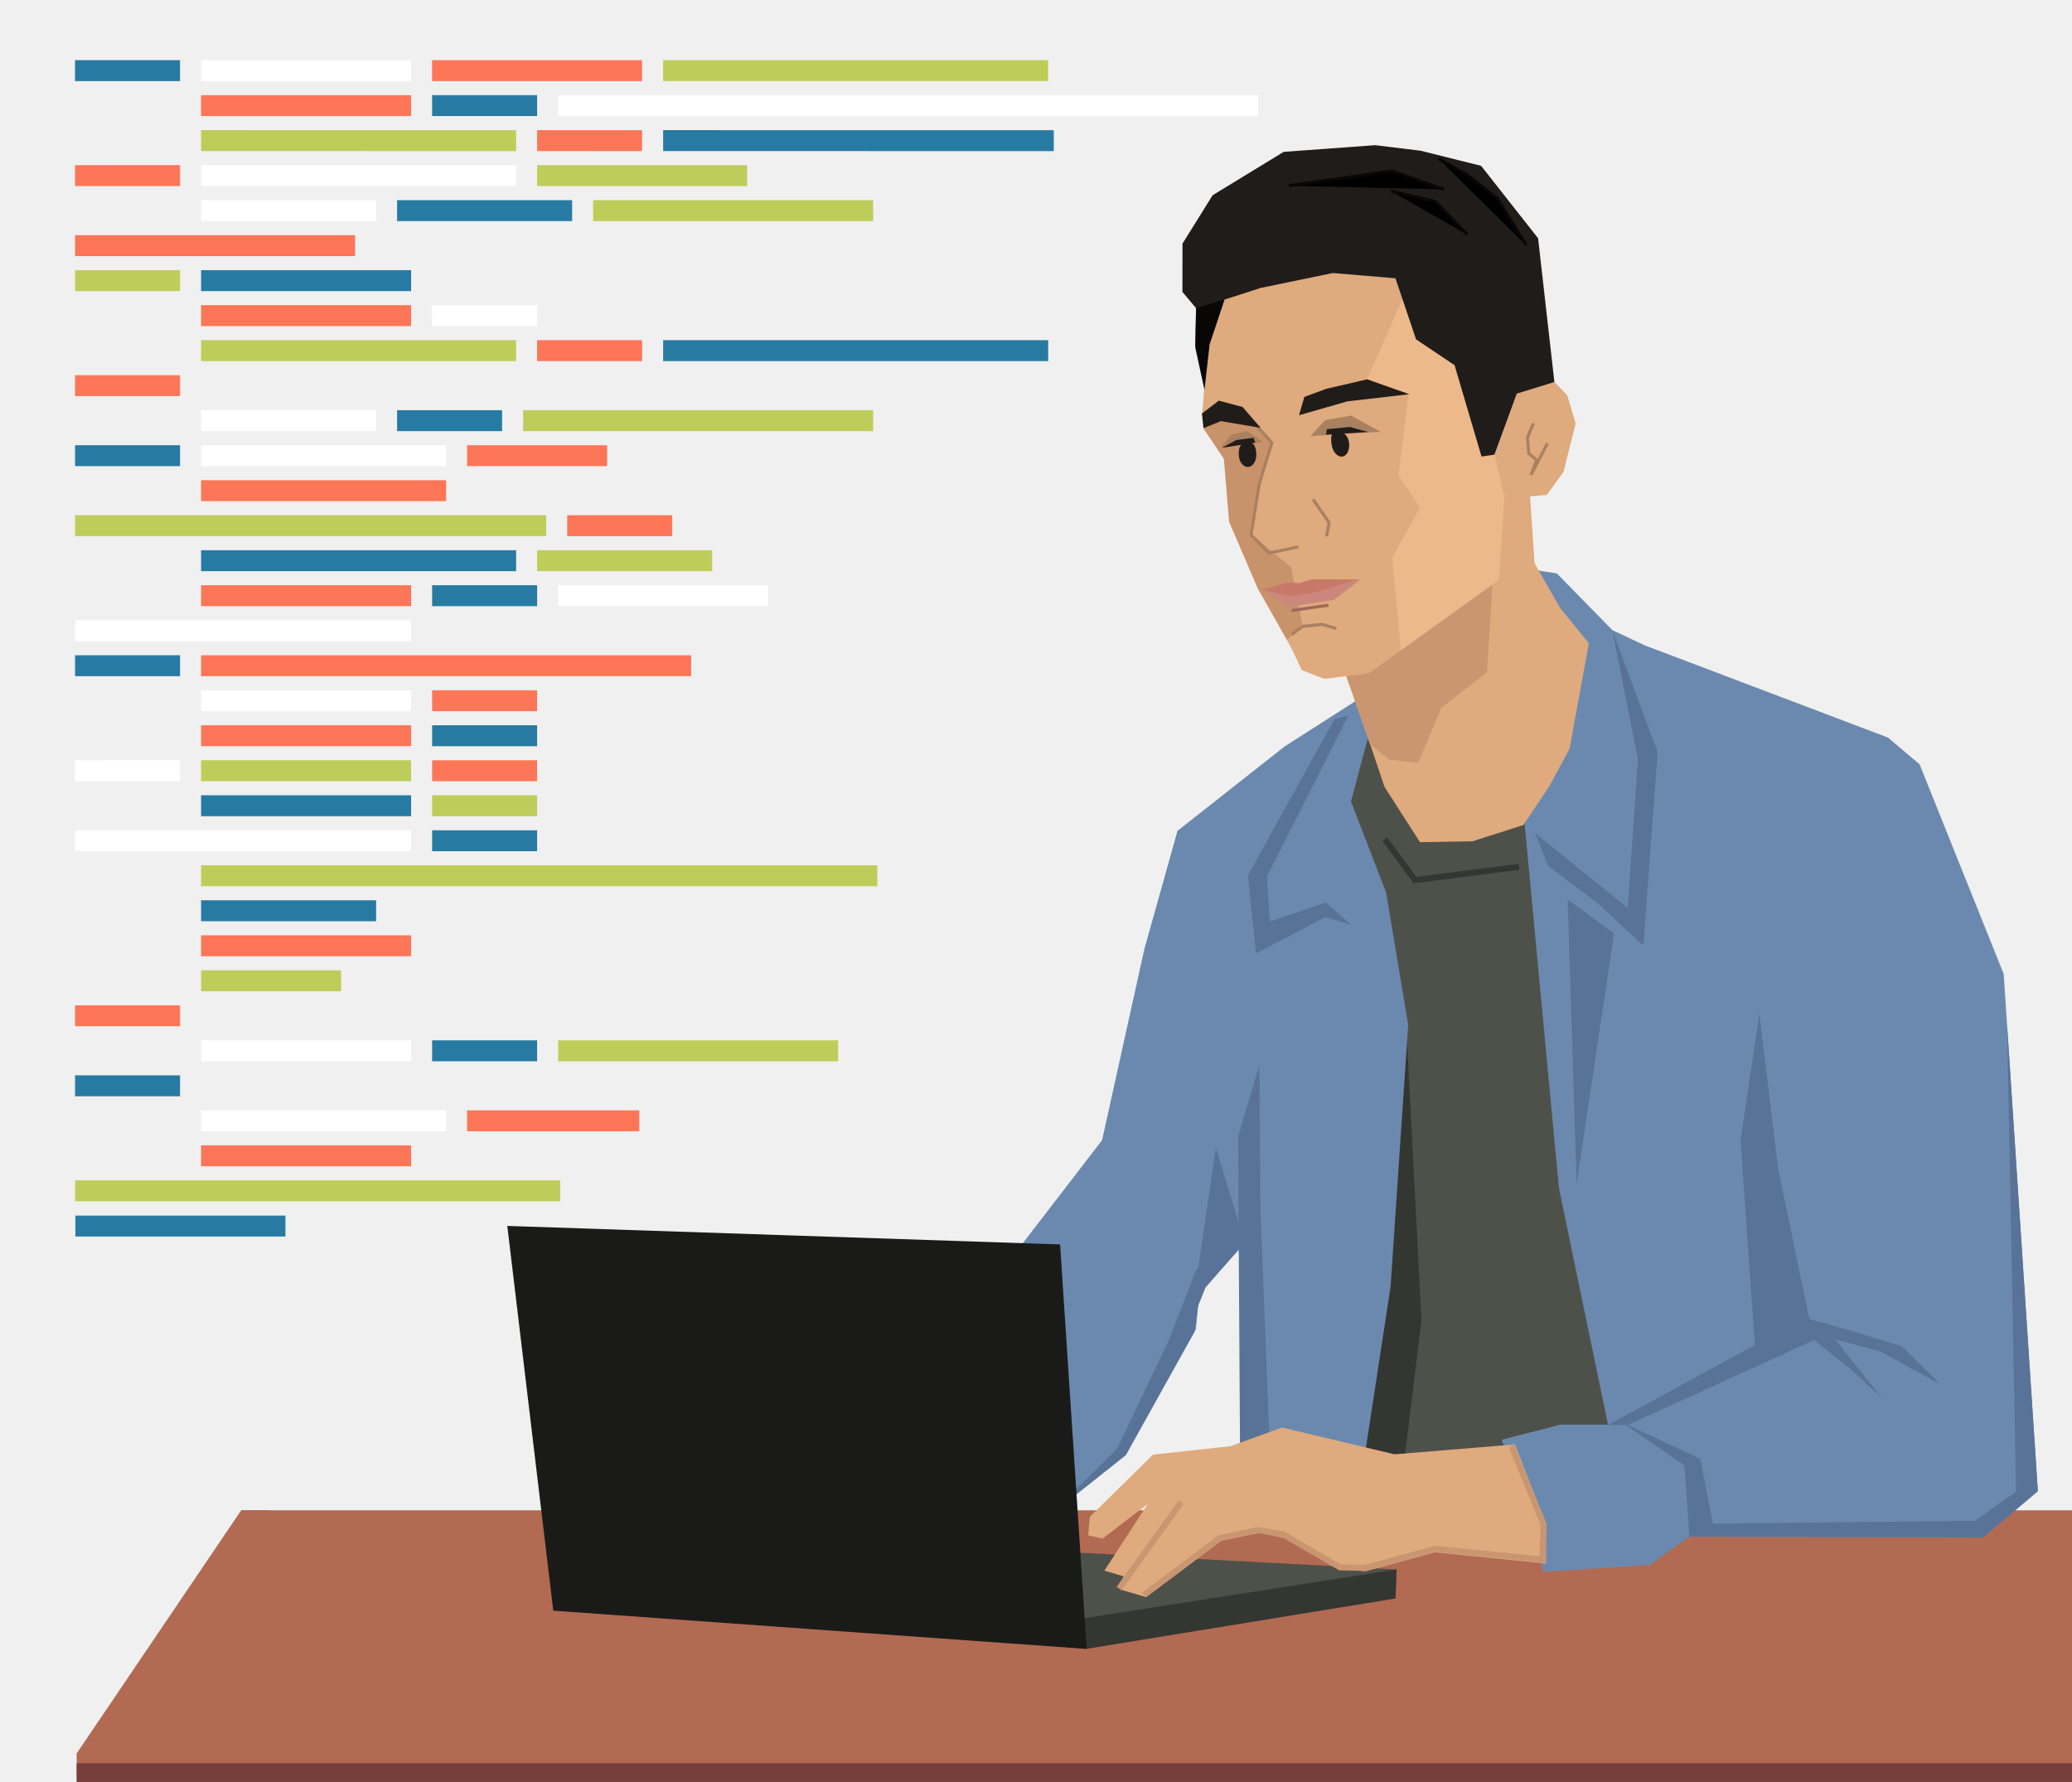
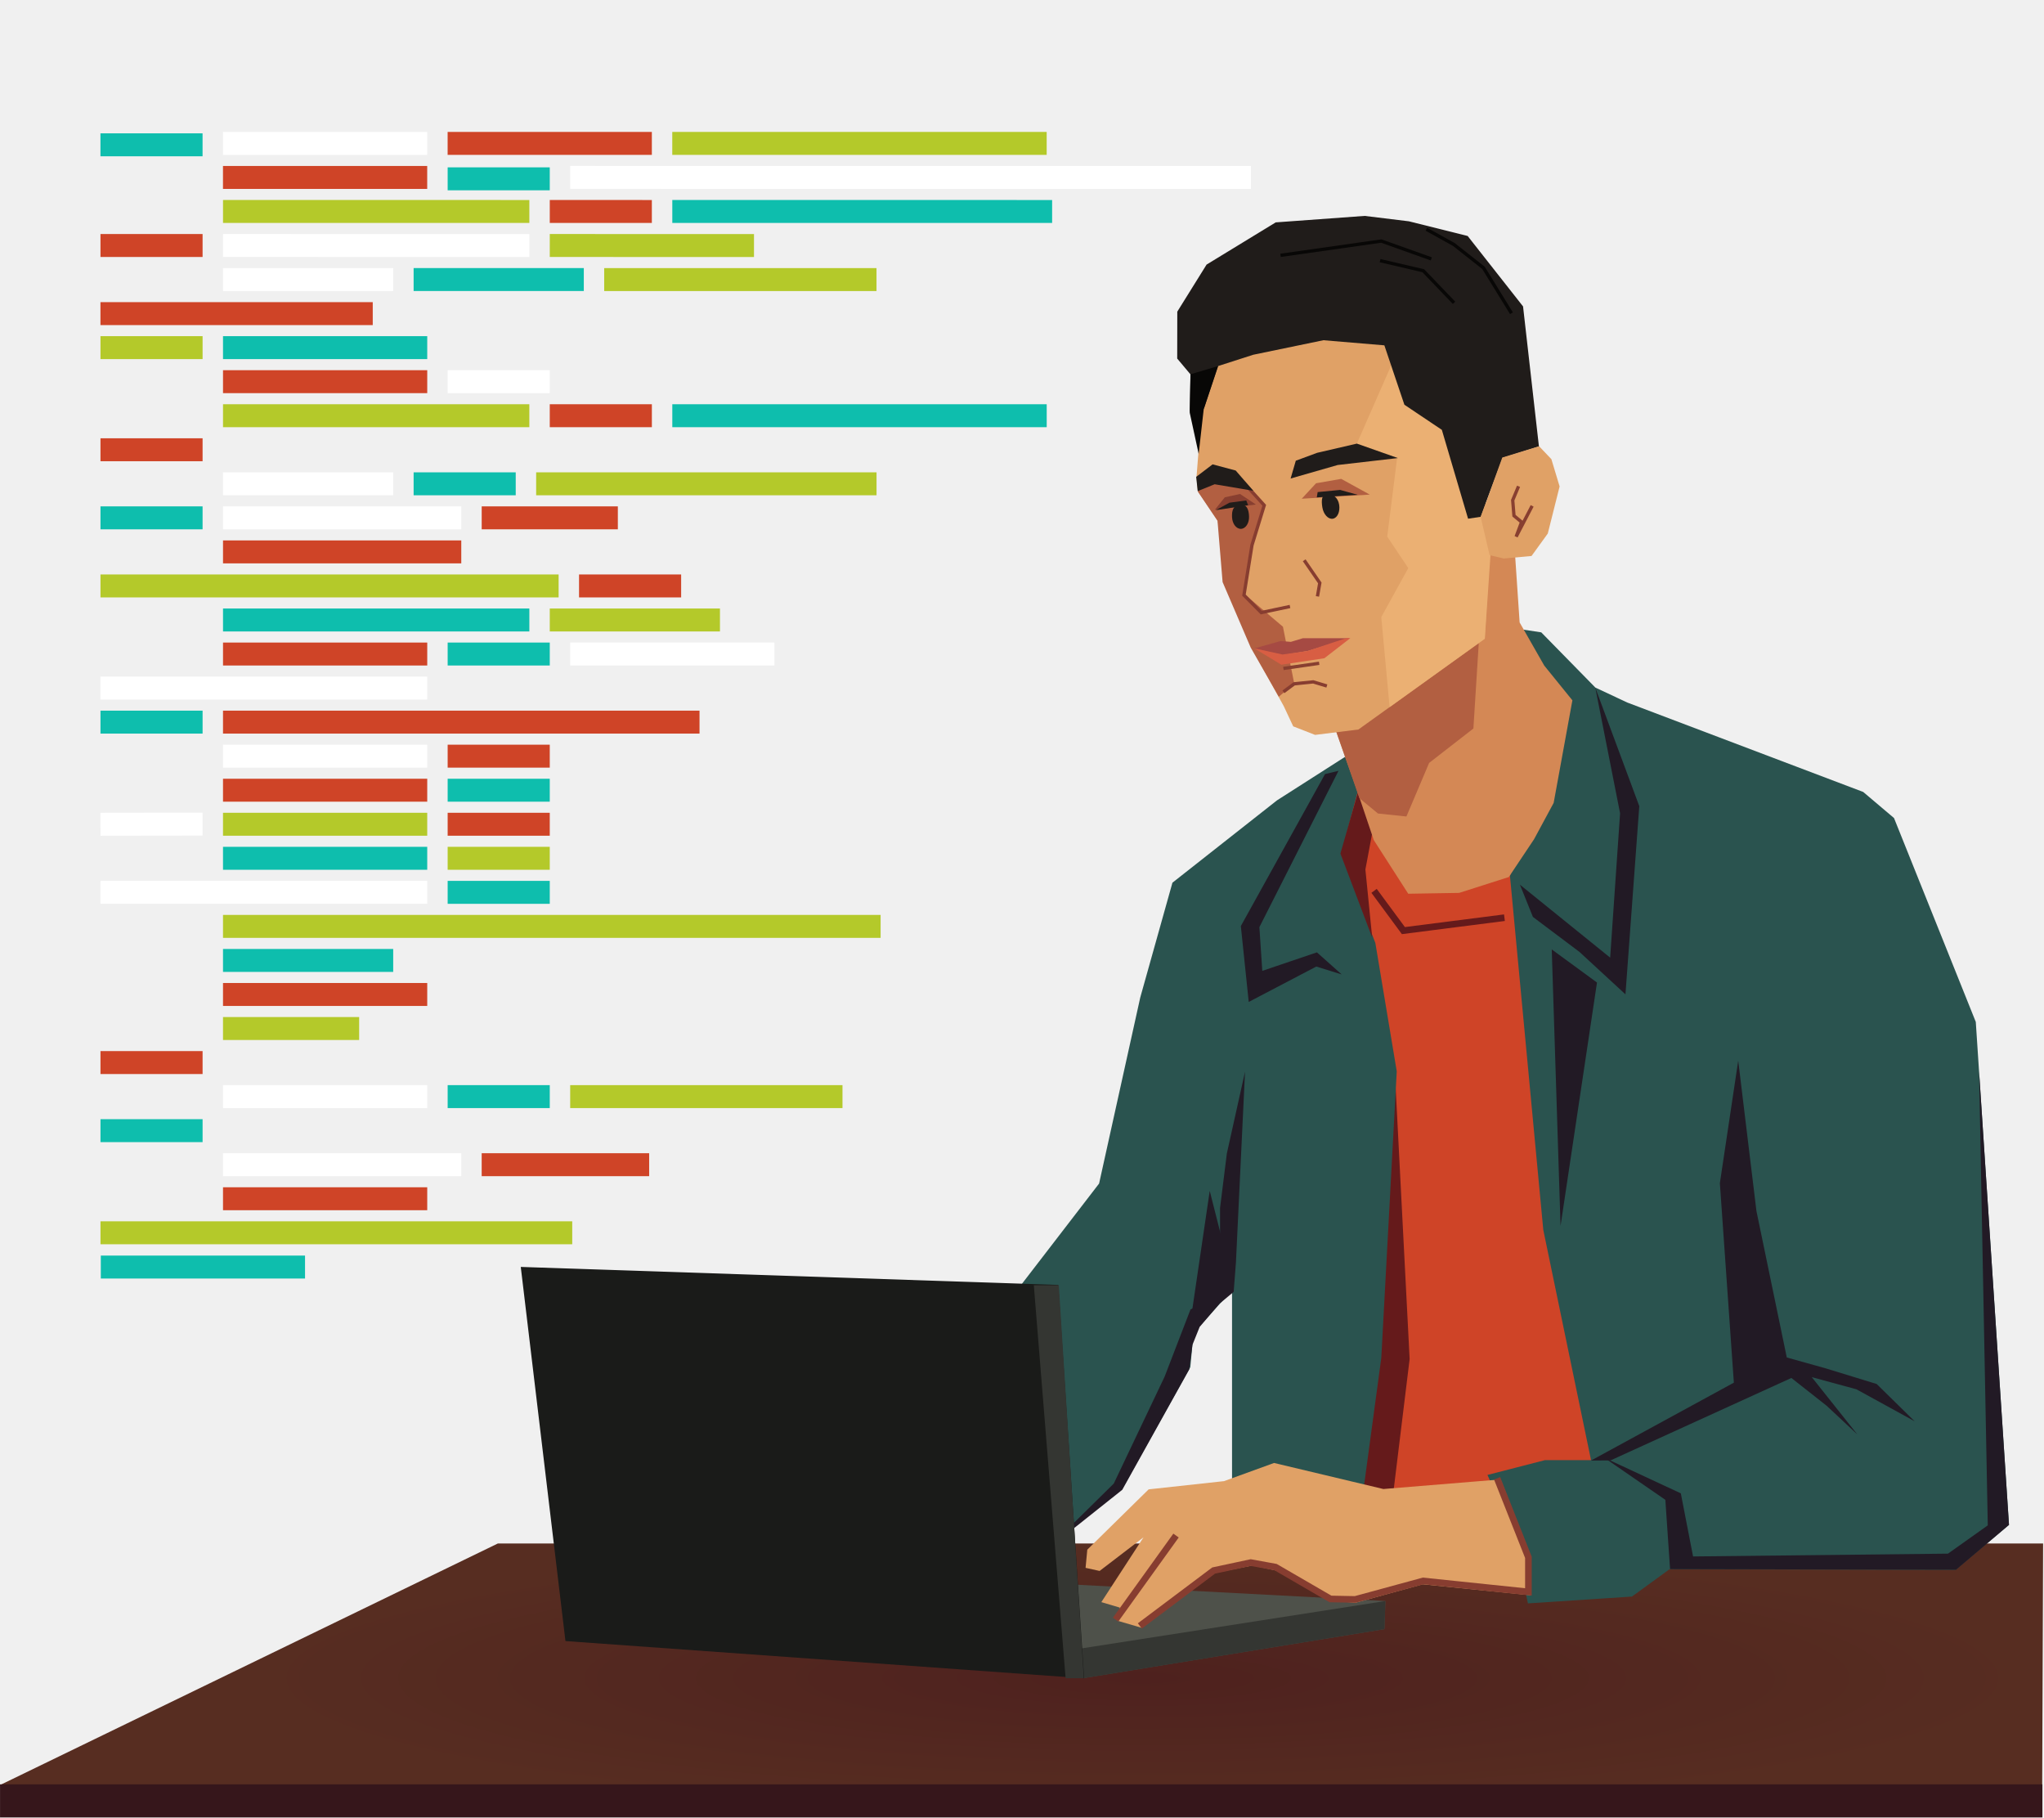
- <svg xmlns="http://www.w3.org/2000/svg" xmlns:ns1="https://boxy-svg.com" viewBox="0 0 500 430">
+ <svg xmlns="http://www.w3.org/2000/svg" viewBox="0 0 450 400">
  <defs>
-     <ns1:guide x="227.677" y="134.811" angle="-90" />
-     <clipPath id="clip0_9_1469">
-       <rect width="580" height="580" fill="white" />
-     </clipPath>
+     <radialGradient id="paint0_radial_13_145" cx="0" cy="0" r="1" gradientUnits="userSpaceOnUse" gradientTransform="matrix(0, 29.6084, -198.134, 0, 251.7258, 369.3288)">
+       <stop stop-color="#4E211E" />
+       <stop offset="1" stop-color="#572D21" />
+     </radialGradient>
  </defs>
-   <g clip-path="url(#clip0_9_1469)" transform="matrix(0.863041, 0, 0, 0.863041, -0.51181, -70.57716)" style="">
-     <path d="M21.57 101.526H50.932" stroke="#277BA2" stroke-width="5.852" />
-     <path d="M56.804 101.526H115.532" stroke="white" stroke-width="5.852" />
-     <path d="M121.404 101.526H180.131" stroke="#FD7658" stroke-width="5.852" />
-     <path d="M186.003 101.526H293.669" stroke="#BECD5A" stroke-width="5.852" />
-     <path d="M56.804 111.314H115.532" stroke="#FD7658" stroke-width="5.852" />
-     <path d="M121.412 111.304H150.774" stroke="#277BA2" stroke-width="5.852" />
-     <path d="M156.649 111.304L352.404 111.314" stroke="white" stroke-width="5.852" />
-     <path d="M56.815 121.092L144.905 121.102" stroke="#BECD5A" stroke-width="5.852" />
-     <path d="M150.777 121.092L180.131 121.102" stroke="#FD7658" stroke-width="5.852" />
-     <path d="M186.011 121.092L295.235 121.102" stroke="#277BA2" stroke-width="5.852" />
-     <path d="M56.815 130.88L144.905 130.89" stroke="white" stroke-width="5.852" />
-     <path d="M21.578 130.88H50.94" stroke="#FD7658" stroke-width="5.852" />
-     <path d="M150.777 130.88L209.504 130.89" stroke="#BECD5A" stroke-width="5.852" />
-     <path d="M166.428 140.677H244.731" stroke="#BECD5A" stroke-width="5.852" />
-     <path d="M21.57 150.465H99.872" stroke="#FD7658" stroke-width="5.852" />
-     <path d="M111.624 140.668H160.564" stroke="#277BA2" stroke-width="5.852" />
-     <path d="M56.815 140.668L105.755 140.676" stroke="white" stroke-width="5.852" />
-     <path d="M21.579 160.242H50.941" stroke="#BECD5A" stroke-width="5.852" />
-     <path d="M56.813 160.242H115.541" stroke="#277BA2" stroke-width="5.852" />
-     <path d="M56.813 170.03H115.541" stroke="#FD7658" stroke-width="5.852" />
-     <path d="M121.413 170.03H150.775" stroke="white" stroke-width="5.852" />
-     <path d="M56.813 179.817H144.903" stroke="#BECD5A" stroke-width="5.852" />
-     <path d="M150.775 179.817H180.138" stroke="#FD7658" stroke-width="5.852" />
-     <path d="M186.012 179.817H293.677" stroke="#277BA2" stroke-width="5.852" />
-     <path d="M21.579 189.605H50.941" stroke="#FD7658" stroke-width="5.852" />
-     <path d="M146.862 199.393H244.74" stroke="#BECD5A" stroke-width="5.852" />
-     <path d="M111.625 199.393H140.988" stroke="#277BA2" stroke-width="5.852" />
-     <path d="M56.813 199.393H105.753" stroke="white" stroke-width="5.852" />
-     <path d="M21.578 209.181H50.94" stroke="#277BA2" stroke-width="5.852" />
-     <path d="M56.815 209.181H125.33" stroke="white" stroke-width="5.852" />
-     <path d="M131.202 209.181H170.352" stroke="#FD7658" stroke-width="5.852" />
-     <path d="M56.815 218.969H125.33" stroke="#FD7658" stroke-width="5.852" />
-     <path d="M21.578 228.757H153.322" stroke="#BECD5A" stroke-width="5.852" />
-     <path d="M159.194 228.757H188.556" stroke="#FD7658" stroke-width="5.852" />
-     <path d="M56.815 238.545H144.905" stroke="#277BA2" stroke-width="5.852" />
-     <path d="M150.777 238.545H199.717" stroke="#BECD5A" stroke-width="5.852" />
-     <path d="M156.649 248.332H215.376" stroke="white" stroke-width="5.852" />
-     <path d="M121.414 248.332H150.777" stroke="#277BA2" stroke-width="5.852" />
-     <path d="M56.815 248.332H115.542" stroke="#FD7658" stroke-width="5.852" />
-     <path d="M21.578 258.12H115.54" stroke="white" stroke-width="5.852" />
-     <path d="M21.578 267.909H50.941" stroke="#277BA2" stroke-width="5.852" />
-     <path d="M56.813 277.697H115.54" stroke="white" stroke-width="5.852" />
-     <path d="M121.412 277.697H150.775" stroke="#FD7658" stroke-width="5.852" />
-     <path d="M56.813 287.484H115.54" stroke="#FD7658" stroke-width="5.852" />
-     <path d="M121.412 287.484H150.775" stroke="#277BA2" stroke-width="5.852" />
-     <path d="M56.813 297.272H115.54" stroke="#BECD5A" stroke-width="5.852" />
-     <path d="M121.412 297.272H150.775" stroke="#FD7658" stroke-width="5.852" />
-     <path d="M56.813 307.06H115.54" stroke="#277BA2" stroke-width="5.852" />
-     <path d="M121.412 307.06H150.775" stroke="#BECD5A" stroke-width="5.852" />
-     <path d="M56.813 326.636H245.914" stroke="#BECD5A" stroke-width="5.852" />
-     <path d="M121.412 316.848H150.775" stroke="#277BA2" stroke-width="5.852" />
-     <path d="M21.578 316.848H115.54" stroke="white" stroke-width="5.852" />
-     <path d="M56.813 267.909H193.84" stroke="#FD7658" stroke-width="5.852" />
-     <path d="M21.578 297.272L50.941 297.231" stroke="white" stroke-width="5.852" />
-     <path d="M56.813 336.423H105.753" stroke="#277BA2" stroke-width="5.852" />
-     <path d="M56.813 346.211H115.54" stroke="#FD7658" stroke-width="5.852" />
-     <path d="M56.813 355.999H95.963" stroke="#BECD5A" stroke-width="5.852" />
-     <path d="M21.578 365.787H50.941" stroke="#FD7658" stroke-width="5.852" />
-     <path d="M156.649 375.574H234.952" stroke="#BECD5A" stroke-width="5.852" />
-     <path d="M121.412 375.574H150.775" stroke="#277BA2" stroke-width="5.852" />
-     <path d="M56.813 375.574H115.54" stroke="white" stroke-width="5.852" />
-     <path d="M21.578 385.362H50.941" stroke="#277BA2" stroke-width="5.852" />
-     <path d="M56.813 395.15H125.328" stroke="white" stroke-width="5.852" />
-     <path d="M131.2 395.15H179.358" stroke="#FD7658" stroke-width="5.852" />
-     <path d="M56.813 404.938H115.54" stroke="#FD7658" stroke-width="5.852" />
-     <path d="M21.672 424.578H80.4" stroke="#277BA2" stroke-width="5.852" />
-     <path d="M21.578 414.726H157.235" stroke="#BECD5A" stroke-width="5.852" />
-     <path d="M75 504.054L580.198 504.054L580.277 581.405H62.685L75 504.054Z" fill="#B26A52" />
-     <path d="M76 504L68.065 504L22 572.075L22.194 582L63.012 581.832L76 504Z" fill="#B26A52" />
-     <path d="M22 579H580" stroke="#763F3A" stroke-width="8.438" />
-     <path d="M376.95 496.177L475.492 498.483L436.955 288.987L377.919 285.818L376.95 496.177Z" fill="#4E514A" />
-     <path d="M387.811 316.417L396.248 327.847L425.302 324.137" stroke="#343632" stroke-width="1.688" style="fill: none;" />
-     <path d="M392.726 494.511L398.041 451.016L393.789 368.495L379.897 435.735L377.009 491.853L392.726 494.511Z" fill="#343632" />
-     <path d="M435.889 242.1L451.455 257.982L460.628 262.278L528.465 287.985L537.327 295.482L560.843 354.103L570.386 498.686L555.049 511.638L472.757 511.467L461.969 519.311L432.06 521.273L427.336 499.528L420.416 484.347L436.963 480.086L450.202 480.086L436.474 413.893L426.89 312.12L434.317 292.411L427.134 240.779L435.889 242.1Z" fill="#6B89AE" />
-     <path d="M380.351 277.328L359.89 290.407L329.832 314.073L320.579 347.07L308.741 400.57L282.976 434.046L293.05 505.918L315.487 488.204L334.971 453.367L335.901 443.517L346.97 431.215L350.175 496.551L380.703 498.456L389.412 441.5L394.334 368.305L388.183 331.4L378.34 305.873L384.193 283.859L380.351 277.328Z" fill="#6B89AE" />
-     <path d="M451.426 257.995L464.079 292.065L460.102 346.173L446.878 333.978L433.491 323.916L429.756 314.649L455.703 335.62L458.559 294.118L451.426 257.995Z" fill="#587397" />
-     <path d="M377.585 281.909L373.713 282.842L349.5 326.543L351.771 348.358L371.205 338.181L378.501 340.449L371.374 334.099L355.668 339.426L354.836 326.848L377.585 281.909Z" fill="#587397" />
-     <path d="M513.676 456.225L526.514 459.719L543.255 468.912L532.337 458.196L517.501 453.649L506.494 450.572L497.767 408.467L492.528 365.242L487.251 400.464L491.274 457.82L450.19 480.209L455.811 480.166L507.813 456.466L517.941 464.443L526.778 472.694L513.676 456.225Z" fill="#587397" />
-     <path d="M347.358 494.742L346.769 399.472L352.73 379.563L353.055 420.772L355.971 495.388L347.358 494.742Z" fill="#587397" />
-     <path d="M453.988 479.379L471.575 491.502L472.931 511.424L555.149 511.604L570.398 498.706L561.787 368.341L564.294 498.841L552.845 506.973L479.544 507.777L476.024 489.637L453.988 479.379Z" fill="#587397" />
-     <path d="M312.962 486.828L327.591 456.07L335.026 436.763L349.509 428.109L337.658 441.78L335.583 446.95L334.667 453.992L315.397 488.625L293.379 506.131" fill="#587397" />
-     <path d="M304.393 542.723L390.782 528.674L391.077 520.591L263.938 513.879L304.393 542.723Z" fill="#4E514A" />
-     <path d="M304.246 542.798L390.801 528.68L391.079 520.595L303.567 534.237L304.246 542.798Z" fill="#343632" />
-     <path d="M142.438 424.54L155.288 532.105L304.44 542.813L297.001 429.715L142.438 424.54Z" fill="#1A1B19" />
-     <path d="M432.866 518.939L401.823 515.786L382.41 521.108L374.823 520.419L359.744 511.845L352.845 510.367L342.006 512.534L321.015 528.302L314.007 526.259L314.708 522.488L309.388 520.911L321.509 502.286L308.894 511.943L304.854 511.056L305.347 505.834L322.987 488.49L344.667 486.125L359.055 480.902L390.491 488.392L424.194 485.632L432.866 507.903L432.866 518.939Z" fill="#DFAA7D" />
-     <path d="M313.483 525.949L330.864 501.772" stroke="#C99671" stroke-width="1.688" />
-     <path d="M320.459 527.76L341.675 511.831L352.348 509.543L359.481 510.841L375.279 520L382.377 520.139L401.921 514.819L431.866 517.821L432.195 508.028L423.233 486.045" stroke="#C99671" stroke-width="1.688" style="fill: none;" />
-     <path d="M438.907 333.257L451.917 342.775L441.436 412.769L438.907 333.257Z" fill="#587397" />
-     <path d="M340.556 402.676L335.118 439.645L348.817 429.687L340.556 402.676Z" fill="#587397" />
-     <path d="M375.618 267.028L382.682 286.853L387.735 301.833L397.639 317.249L412.287 317.006L426.563 312.446L433.818 301.579L439.457 291.132L444.844 261.644L436.752 251.658L429.674 239.254L428.02 214.86L420.182 209.17L375.618 267.028Z" fill="#DFAA7D" />
-     <path d="M403.644 279.64L416.376 269.747L418.134 241.775L389.619 254.217L375.661 266.628L383.585 289.772L388.934 294.18L397.115 295.043L403.644 279.64Z" fill="#C99671" />
-     <path d="M337.749 184.899L336.753 197.411L337.112 201.389L342.85 210.013L346.131 229.604L351.415 238.751L352.524 246.447L361.847 263.325L364.564 269.128L370.853 271.58L383.309 270.034L419.65 243.942L421.221 216.8L409.881 175.262L390.506 154.025L339.181 155.968L337.749 184.899Z" fill="#DFAA7D" />
-     <path d="M357.352 197.561L357.018 198.936L357.352 197.561Z" fill="#C8926B" />
-     <path d="M360.409 260.595L364.869 256.896L361.612 240.487L350.468 231.049L352.862 216.66L356.45 205.528L351.715 200.72L340.707 197.635L337.09 201.575L342.793 210.019L344.256 227.644L352.342 246.484L360.409 260.595Z" fill="#C8926B" />
-     <path d="M395.236 159.647L382.869 187.835L394.42 192.141L391.596 214.581L397.655 223.627L389.884 237.703L392.286 263.599L419.655 243.939L421.971 209.843L405.201 170.372L395.236 159.647Z" fill="#EDB98B" />
-     <path d="M338.253 169.004L334.818 178.99L335.011 167.919L331.203 163.386L331.227 149.897L339.653 136.365L359.531 124.234L385.106 122.372L397.824 123.923L414.725 128.145L430.655 148.393L435.219 188.652L424.803 191.934L418.454 208.886L414.846 209.426L407.302 183.877L396.531 176.657L390.772 159.583L373.248 158.114L353.072 162.29L342.977 165.534L338.826 177.93L338.253 169.004Z" fill="#201C1A" />
-     <path d="M427.325 150.359L419.274 137.306L410.753 130.587L402.848 126.204" stroke="#080706" stroke-width="0.844" />
-     <path d="M404.277 134.729L389.891 129.597L360.923 133.709" stroke="#080706" stroke-width="0.844" />
-     <path d="M410.812 147.363L401.968 138.137L389.54 135.233" stroke="#080706" stroke-width="0.844" />
-     <path d="M337.374 190.796L334.808 178.976L335.033 167.899L342.933 165.553L338.825 177.95L337.374 190.796Z" fill="#080706" />
-     <path d="M350.331 199.057L356.23 205.574L352.703 217.043L350.4 231.399L355.374 236.412L363.632 234.668" stroke="#A98160" stroke-width="0.844" style="fill: none;" />
-     <path d="M367.719 221.377L372.207 227.892L371.533 231.765" stroke="#A98160" stroke-width="0.844" style="fill: none;" />
-     <path d="M421.039 219.91L425.105 220.868L433.093 220.148L437.767 213.693L441.168 200.156L438.802 192.307L435.268 188.596L424.681 191.841L418.477 208.958L421.039 219.91Z" fill="#DFAA7D" />
-     <path d="M433.27 205.739L428.666 214.589L430.24 210.392L428.045 208.564L427.679 204.103L429.357 200.11" stroke="#A98160" stroke-width="0.844" style="fill: none;" />
-     <path d="M374.24 257.52L370.317 256.338L364.839 256.901L361.745 259.195" stroke="#A98160" stroke-width="0.844" style="fill: none;" />
-     <path d="M353.395 246.714L360.904 244.603L363.893 244.831L367.327 243.792L380.933 243.791L368.661 247.471L361.55 248.637L353.395 246.714Z" fill="#C77969" />
-     <path d="M353.393 246.713L361.471 248.471L368.625 247.473L379.803 243.766L380.983 243.765L373.525 249.542L361.147 251.407L353.393 246.713Z" fill="#CC877C" />
-     <path d="M361.746 252.473L372.027 250.992" stroke="#9F685B" stroke-width="0.844" />
-     <path d="M353.082 201.401L341.969 199.523L337.099 201.494L336.659 197.394L341.384 193.801L348.024 195.573L353.082 201.401Z" fill="#201C1A" />
-     <path d="M342.031 206.847L344.888 203.278L349.267 202.316L353.826 205.343L342.031 206.847Z" fill="#A98160" />
-     <path d="M346.971 208.972C347.043 210.885 348.196 212.393 349.546 212.343C350.896 212.292 351.933 210.701 351.861 208.788C351.789 206.875 351.304 205.226 349.285 205.418C347.267 205.609 346.898 207.059 346.971 208.972Z" fill="#201C1A" />
-     <path d="M351.594 205.535L351.054 204.179L346.229 204.821L342.293 206.977L351.594 205.535Z" fill="#201C1A" />
-     <path d="M367.015 203.681L371.132 199.239L378.359 197.974L386.576 202.496L367.015 203.681Z" fill="#A98160" />
-     <path d="M371.344 203.298L371.592 201.775L378.059 201.154L383.093 202.551L371.344 203.298Z" fill="#201C1A" />
-     <path d="M372.939 206.163C373.271 208.186 374.621 209.649 375.954 209.43C377.287 209.212 378.1 207.394 377.768 205.372C377.437 203.349 375.978 202.289 374.351 202.326C372.725 202.362 372.607 204.141 372.939 206.163Z" fill="#201C1A" />
-     <path d="M363.813 197.872L377.353 193.988L394.659 191.994L382.865 187.838L371.447 190.483L365.306 192.752L363.813 197.872Z" fill="#201C1A" />
-   </g>
+   <path d="M 22.115 31.875 L 44.594 31.875" stroke="#0EBEAD" stroke-width="5.051" />
+   <path d="M 49.09 31.562 L 94.052 31.562 L 49.09 31.562 Z" fill="black" />
+   <path d="M 49.09 31.562 L 94.052 31.562" stroke="white" stroke-width="5.051" />
+   <path d="M 98.548 31.562 L 143.509 31.562 L 98.548 31.562 Z" fill="black" />
+   <path d="M 98.548 31.562 L 143.509 31.562" stroke="#CF4427" stroke-width="5.051" />
+   <path d="M 148.005 31.562 L 230.434 31.562 L 148.005 31.562 Z" fill="black" />
+   <path d="M 148.005 31.562 L 230.434 31.562" stroke="#B4C92A" stroke-width="5.051" />
+   <path d="M 49.09 39.055 L 94.052 39.055 L 49.09 39.055 Z" fill="black" />
+   <path d="M 49.09 39.055 L 94.052 39.055" stroke="#CF4427" stroke-width="5.051" />
+   <path d="M 98.554 39.36 L 121.033 39.36" stroke="#0EBEAD" stroke-width="5.051" />
+   <path d="M 125.531 39.047 L 275.401 39.055 L 125.531 39.047 Z" fill="black" />
+   <path d="M 125.531 39.047 L 275.401 39.055" stroke="white" stroke-width="5.051" />
+   <path d="M 49.098 46.541 L 116.54 46.548 L 49.098 46.541 Z" fill="black" />
+   <path d="M 49.098 46.541 L 116.54 46.548" stroke="#B4C92A" stroke-width="5.051" />
+   <path d="M 121.035 46.541 L 143.509 46.548 L 121.035 46.541 Z" fill="black" />
+   <path d="M 121.035 46.541 L 143.509 46.548" stroke="#CF4427" stroke-width="5.051" />
+   <path d="M 148.011 46.541 L 231.633 46.548" stroke="#0EBEAD" stroke-width="5.051" />
+   <path d="M 49.098 54.034 L 116.54 54.042 L 49.098 54.034 Z" fill="black" />
+   <path d="M 49.098 54.034 L 116.54 54.042" stroke="white" stroke-width="5.051" />
+   <path d="M 22.121 54.034 L 44.601 54.034 L 22.121 54.034 Z" fill="black" />
+   <path d="M 22.121 54.034 L 44.601 54.034" stroke="#CF4427" stroke-width="5.051" />
+   <path d="M 121.035 54.034 L 165.997 54.042 L 121.035 54.034 Z" fill="black" />
+   <path d="M 121.035 54.034 L 165.997 54.042" stroke="#B4C92A" stroke-width="5.051" />
+   <path d="M 133.018 61.534 L 192.967 61.534 L 133.018 61.534 Z" fill="black" />
+   <path d="M 133.018 61.534 L 192.967 61.534" stroke="#B4C92A" stroke-width="5.051" />
+   <path d="M 22.115 69.028 L 82.063 69.028 L 22.115 69.028 Z" fill="black" />
+   <path d="M 22.115 69.028 L 82.063 69.028" stroke="#CF4427" stroke-width="5.051" />
+   <path d="M 91.06 61.527 L 128.529 61.527" stroke="#0EBEAD" stroke-width="5.051" />
+   <path d="M 49.098 61.527 L 86.567 61.533 L 49.098 61.527 Z" fill="black" />
+   <path d="M 49.098 61.527 L 86.567 61.533" stroke="white" stroke-width="5.051" />
+   <path d="M 22.121 76.512 L 44.601 76.512 L 22.121 76.512 Z" fill="black" />
+   <path d="M 22.121 76.512 L 44.601 76.512" stroke="#B4C92A" stroke-width="5.051" />
+   <path d="M 49.097 76.512 L 94.059 76.512" stroke="#0EBEAD" stroke-width="5.051" />
+   <path d="M 49.097 84.006 L 94.059 84.006 L 49.097 84.006 Z" fill="black" />
+   <path d="M 49.097 84.006 L 94.059 84.006" stroke="#CF4427" stroke-width="5.051" />
+   <path d="M 98.554 84.006 L 121.034 84.006 L 98.554 84.006 Z" fill="black" />
+   <path d="M 98.554 84.006 L 121.034 84.006" stroke="white" stroke-width="5.051" />
+   <path d="M 49.097 91.498 L 116.538 91.498 L 49.097 91.498 Z" fill="black" />
+   <path d="M 49.097 91.498 L 116.538 91.498" stroke="#B4C92A" stroke-width="5.051" />
+   <path d="M 121.034 91.498 L 143.514 91.498 L 121.034 91.498 Z" fill="black" />
+   <path d="M 121.034 91.498 L 143.514 91.498" stroke="#CF4427" stroke-width="5.051" />
+   <path d="M 148.012 91.498 L 230.44 91.498" stroke="#0EBEAD" stroke-width="5.051" />
+   <path d="M 22.121 98.991 L 44.601 98.991 L 22.121 98.991 Z" fill="black" />
+   <path d="M 22.121 98.991 L 44.601 98.991" stroke="#CF4427" stroke-width="5.051" />
+   <path d="M 118.038 106.485 L 192.974 106.485 L 118.038 106.485 Z" fill="black" />
+   <path d="M 118.038 106.485 L 192.974 106.485" stroke="#B4C92A" stroke-width="5.051" />
+   <path d="M 91.061 106.485 L 113.541 106.485" stroke="#0EBEAD" stroke-width="5.051" />
+   <path d="M 49.097 106.485 L 86.565 106.485 L 49.097 106.485 Z" fill="black" />
+   <path d="M 49.097 106.485 L 86.565 106.485" stroke="white" stroke-width="5.051" />
+   <path d="M 22.12 113.978 L 44.6 113.978" stroke="#0EBEAD" stroke-width="5.051" />
+   <path d="M 49.098 113.978 L 101.553 113.978 L 49.098 113.978 Z" fill="black" />
+   <path d="M 49.098 113.978 L 101.553 113.978" stroke="white" stroke-width="5.051" />
+   <path d="M 106.049 113.978 L 136.022 113.978 L 106.049 113.978 Z" fill="black" />
+   <path d="M 106.049 113.978 L 136.022 113.978" stroke="#CF4427" stroke-width="5.051" />
+   <path d="M 49.098 121.471 L 101.553 121.471 L 49.098 121.471 Z" fill="black" />
+   <path d="M 49.098 121.471 L 101.553 121.471" stroke="#CF4427" stroke-width="5.051" />
+   <path d="M 22.12 128.965 L 122.984 128.965 L 22.12 128.965 Z" fill="black" />
+   <path d="M 22.12 128.965 L 122.984 128.965" stroke="#B4C92A" stroke-width="5.051" />
+   <path d="M 127.48 128.965 L 149.959 128.965 L 127.48 128.965 Z" fill="black" />
+   <path d="M 127.48 128.965 L 149.959 128.965" stroke="#CF4427" stroke-width="5.051" />
+   <path d="M 49.098 136.458 L 116.54 136.458" stroke="#0EBEAD" stroke-width="5.051" />
+   <path d="M 121.035 136.458 L 158.504 136.458 L 121.035 136.458 Z" fill="black" />
+   <path d="M 121.035 136.458 L 158.504 136.458" stroke="#B4C92A" stroke-width="5.051" />
+   <path d="M 125.531 143.951 L 170.493 143.951 L 125.531 143.951 Z" fill="black" />
+   <path d="M 125.531 143.951 L 170.493 143.951" stroke="white" stroke-width="5.051" />
+   <path d="M 98.555 143.951 L 121.035 143.951" stroke="#0EBEAD" stroke-width="5.051" />
+   <path d="M 49.098 143.951 L 94.06 143.951 L 49.098 143.951 Z" fill="black" />
+   <path d="M 49.098 143.951 L 94.06 143.951" stroke="#CF4427" stroke-width="5.051" />
+   <path d="M 22.12 151.444 L 94.058 151.444 L 22.12 151.444 Z" fill="black" />
+   <path d="M 22.12 151.444 L 94.058 151.444" stroke="white" stroke-width="5.051" />
+   <path d="M 22.121 158.938 L 44.601 158.938" stroke="#0EBEAD" stroke-width="5.051" />
+   <path d="M 49.096 166.431 L 94.058 166.431 L 49.096 166.431 Z" fill="black" />
+   <path d="M 49.096 166.431 L 94.058 166.431" stroke="white" stroke-width="5.051" />
+   <path d="M 98.554 166.431 L 121.034 166.431 L 98.554 166.431 Z" fill="black" />
+   <path d="M 98.554 166.431 L 121.034 166.431" stroke="#CF4427" stroke-width="5.051" />
+   <path d="M 49.096 173.924 L 94.058 173.924 L 49.096 173.924 Z" fill="black" />
+   <path d="M 49.096 173.924 L 94.058 173.924" stroke="#CF4427" stroke-width="5.051" />
+   <path d="M 98.554 173.924 L 121.034 173.924" stroke="#0EBEAD" stroke-width="5.051" />
+   <path d="M 49.096 181.417 L 94.058 181.417 L 49.096 181.417 Z" fill="black" />
+   <path d="M 49.096 181.417 L 94.058 181.417" stroke="#B4C92A" stroke-width="5.051" />
+   <path d="M 98.554 181.417 L 121.034 181.417 L 98.554 181.417 Z" fill="black" />
+   <path d="M 98.554 181.417 L 121.034 181.417" stroke="#CF4427" stroke-width="5.051" />
+   <path d="M 49.096 188.911 L 94.058 188.911" stroke="#0EBEAD" stroke-width="5.051" />
+   <path d="M 98.554 188.911 L 121.034 188.911 L 98.554 188.911 Z" fill="black" />
+   <path d="M 98.554 188.911 L 121.034 188.911" stroke="#B4C92A" stroke-width="5.051" />
+   <path d="M 49.096 203.897 L 193.873 203.897 L 49.096 203.897 Z" fill="black" />
+   <path d="M 49.096 203.897 L 193.873 203.897" stroke="#B4C92A" stroke-width="5.051" />
+   <path d="M 98.554 196.404 L 121.034 196.404" stroke="#0EBEAD" stroke-width="5.051" />
+   <path d="M 22.121 196.404 L 94.058 196.404 L 22.121 196.404 Z" fill="black" />
+   <path d="M 22.121 196.404 L 94.058 196.404" stroke="white" stroke-width="5.051" />
+   <path d="M 49.096 158.938 L 154.005 158.938 L 49.096 158.938 Z" fill="black" />
+   <path d="M 49.096 158.938 L 154.005 158.938" stroke="#CF4427" stroke-width="5.051" />
+   <path d="M 22.121 181.417 L 44.601 181.386 L 22.121 181.417 Z" fill="black" />
+   <path d="M 22.121 181.417 L 44.601 181.386" stroke="white" stroke-width="5.051" />
+   <path d="M 49.096 211.39 L 86.565 211.39" stroke="#0EBEAD" stroke-width="5.051" />
+   <path d="M 49.096 218.883 L 94.058 218.883 L 49.096 218.883 Z" fill="black" />
+   <path d="M 49.096 218.883 L 94.058 218.883" stroke="#CF4427" stroke-width="5.051" />
+   <path d="M 49.096 226.376 L 79.07 226.376 L 49.096 226.376 Z" fill="black" />
+   <path d="M 49.096 226.376 L 79.07 226.376" stroke="#B4C92A" stroke-width="5.051" />
+   <path d="M 22.121 233.87 L 44.601 233.87 L 22.121 233.87 Z" fill="black" />
+   <path d="M 22.121 233.87 L 44.601 233.87" stroke="#CF4427" stroke-width="5.051" />
+   <path d="M 125.531 241.362 L 185.48 241.362 L 125.531 241.362 Z" fill="black" />
+   <path d="M 125.531 241.362 L 185.48 241.362" stroke="#B4C92A" stroke-width="5.051" />
+   <path d="M 98.554 241.362 L 121.034 241.362" stroke="#0EBEAD" stroke-width="5.051" />
+   <path d="M 49.096 241.362 L 94.058 241.362 L 49.096 241.362 Z" fill="black" />
+   <path d="M 49.096 241.362 L 94.058 241.362" stroke="white" stroke-width="5.051" />
+   <path d="M 22.121 248.856 L 44.601 248.856" stroke="#0EBEAD" stroke-width="5.051" />
+   <path d="M 49.096 256.349 L 101.552 256.349 L 49.096 256.349 Z" fill="black" />
+   <path d="M 49.096 256.349 L 101.552 256.349" stroke="white" stroke-width="5.051" />
+   <path d="M 106.047 256.349 L 142.917 256.349 L 106.047 256.349 Z" fill="black" />
+   <path d="M 106.047 256.349 L 142.917 256.349" stroke="#CF4427" stroke-width="5.051" />
+   <path d="M 49.096 263.842 L 94.058 263.842 L 49.096 263.842 Z" fill="black" />
+   <path d="M 49.096 263.842 L 94.058 263.842" stroke="#CF4427" stroke-width="5.051" />
+   <path d="M 22.193 278.878 L 67.155 278.878" stroke="#0EBEAD" stroke-width="5.051" />
+   <path d="M 22.121 271.335 L 125.98 271.335 L 22.121 271.335 Z" fill="black" />
+   <path d="M 22.121 271.335 L 125.98 271.335" stroke="#B4C92A" stroke-width="5.051" />
+   <path d="M 109.601 339.721 L 449.8 339.721 L 449.601 393.375 L 0.03 392.875 L 109.601 339.721 Z" fill="url(#paint0_radial_13_145)" />
+   <path d="M 22.601 396.375 L 449.648 396.375 L 22.601 396.375 Z" fill="black" />
+   <path d="M 0.008 396.375 L 449.648 396.375" stroke="#36161B" stroke-width="7.282" />
+   <path d="M 294.194 333.691 L 369.637 335.457 L 340.133 175.075 L 294.935 172.649 L 294.194 333.691 Z" fill="#CF4427" />
+   <path d="M 302.509 196.074 L 308.968 204.825 L 331.212 201.984" stroke-width="1.456" stroke="#651A1B" style="fill: none;" />
+   <path d="M 306.272 332.416 L 310.341 299.118 L 307.086 235.943 L 296.45 287.419 L 294.239 330.381 L 306.272 332.416 Z" fill="#651A1B" />
+   <path d="M 339.317 139.18 L 351.235 151.338 L 358.257 154.627 L 410.193 174.307 L 416.978 180.047 L 434.982 224.925 L 442.288 335.612 L 430.546 345.527 L 367.543 345.396 L 359.284 351.401 L 336.386 352.903 L 332.769 336.256 L 327.471 324.634 L 340.14 321.372 L 350.275 321.372 L 339.765 270.698 L 332.428 192.784 L 338.114 177.696 L 332.614 138.168 L 339.317 139.18 Z" fill="#2A534F" />
+   <path d="M 296.797 166.149 L 281.132 176.162 L 258.12 194.279 L 251.036 219.541 L 241.973 260.498 L 222.247 286.126 L 229.96 341.148 L 247.138 327.587 L 262.055 300.917 L 262.767 293.377 L 271.241 283.959 L 271.241 333.875 L 299.101 335.875 L 304.101 298.875 L 307.503 235.797 L 302.794 207.544 L 295.258 188.002 L 299.739 171.149 L 296.797 166.149 Z" fill="#2A534F" />
+   <path d="M 295.101 187.875 L 299.101 173.875 L 302.101 183.375 L 300.601 191.375 L 302.101 206.375 L 295.101 187.875 Z" fill="#651A1B" />
+   <path d="M 351.212 151.348 L 360.9 177.431 L 357.855 218.854 L 347.73 209.518 L 337.481 201.815 L 334.622 194.72 L 354.487 210.775 L 356.673 179.003 L 351.212 151.348 Z" fill="#221A25" />
+   <path d="M 294.68 169.656 L 291.715 170.371 L 273.178 203.826 L 274.917 220.527 L 289.795 212.736 L 295.381 214.472 L 289.925 209.611 L 277.9 213.689 L 277.263 204.06 L 294.68 169.656 Z" fill="#221A25" />
+   <path d="M 398.871 303.105 L 408.7 305.78 L 421.517 312.818 L 413.158 304.614 L 401.799 301.133 L 393.372 298.778 L 386.691 266.544 L 382.68 233.452 L 378.64 260.417 L 381.72 304.326 L 350.266 321.467 L 354.57 321.434 L 394.382 303.29 L 402.136 309.397 L 408.902 315.713 L 398.871 303.105 Z" fill="#221A25" />
+   <path d="M 268.601 286.833 L 268.601 265.875 L 270.101 253.875 L 274.101 235.875 L 272.101 277.833 L 271.601 284.333 L 268.601 286.833 Z" fill="#221A25" />
+   <path d="M 353.174 320.831 L 366.638 330.112 L 367.677 345.364 L 430.623 345.501 L 442.297 335.627 L 435.705 235.825 L 437.624 335.731 L 428.859 341.956 L 372.739 342.572 L 370.045 328.684 L 353.174 320.831 Z" fill="#221A25" />
+   <path d="M 245.204 326.534 L 256.404 302.987 L 262.097 288.206 L 271.101 283.875 L 264.112 292.047 L 262.523 296.005 L 261.822 301.396 L 247.069 327.909 L 230.212 341.311" fill="#221A25" />
+   <path d="M 238.644 369.325 L 304.783 358.57 L 305.009 352.382 L 207.672 347.243 L 238.644 369.325 Z" fill="#4E514A" />
+   <path d="M 238.531 369.382 L 304.798 358.574 L 305.011 352.385 L 238.012 362.828 L 238.531 369.382 Z" fill="#343632" />
+   <path d="M 114.651 278.849 L 124.489 361.196 L 238.68 369.394 L 232.985 282.811 L 114.651 278.849 Z" fill="#1A1B19" />
+   <path d="M 227.601 282.875 L 234.601 369.375 L 238.601 369.375 L 233.101 282.875 L 227.601 282.875 Z" fill="#343632" />
+   <path d="M 337.003 351.117 L 313.236 348.703 L 298.374 352.777 L 292.565 352.25 L 281.021 345.686 L 275.739 344.554 L 267.441 346.213 L 251.37 358.285 L 246.004 356.721 L 246.541 353.834 L 242.468 352.626 L 251.748 338.368 L 242.09 345.761 L 238.997 345.082 L 239.374 341.084 L 252.88 327.806 L 269.478 325.996 L 280.493 321.997 L 304.561 327.731 L 330.364 325.618 L 337.003 342.668 L 337.003 351.117 Z" fill="#E0A166" />
+   <path d="M 245.603 356.483 L 258.91 337.974 L 245.603 356.483 Z" fill="black" />
+   <path d="M 245.603 356.483 L 258.91 337.974" stroke="#873D30" stroke-width="1.456" />
+   <path d="M 250.944 357.87 L 267.187 345.675 L 275.358 343.923 L 280.819 344.917 L 292.914 351.929 L 298.349 352.035 L 313.311 347.963 L 336.489 350.375 L 336.489 342.764 L 329.601 325.375" stroke="#873D30" stroke-width="1.456" style="fill: none;" />
+   <path d="M 341.628 208.966 L 351.588 216.253 L 343.564 269.837 L 341.628 208.966 Z" fill="#221A25" />
+   <path d="M 266.33 262.11 L 262.167 290.412 L 271.601 282.875 L 266.33 262.11 Z" fill="#221A25" />
+   <path d="M 293.174 158.264 L 298.582 173.441 L 302.451 184.909 L 310.033 196.711 L 321.248 196.525 L 332.177 193.034 L 337.732 184.715 L 342.049 176.717 L 346.173 154.142 L 339.978 146.497 L 334.559 137.001 L 333.293 118.326 L 327.292 113.97 L 293.174 158.264 Z" fill="#D48855" />
+   <path d="M 314.631 167.919 L 324.378 160.345 L 325.724 138.931 L 303.893 148.456 L 293.101 157.875 L 299.273 175.676 L 303.369 179.05 L 309.632 179.711 L 314.631 167.919 Z" fill="#B25F41" />
+   <path d="M 264.181 95.389 L 263.419 104.968 L 263.694 108.013 L 268.087 114.615 L 270.599 129.613 L 274.644 136.616 L 275.493 142.508 L 282.631 155.429 L 284.711 159.871 L 289.526 161.749 L 299.062 160.565 L 326.885 140.59 L 328.087 119.811 L 319.406 88.011 L 304.572 71.753 L 265.278 73.24 L 264.181 95.389 Z" fill="#E0A166" />
+   <path d="M 281.53 153.339 L 284.944 150.507 L 282.451 137.945 L 273.919 130.72 L 275.752 119.704 L 278.499 111.181 L 274.874 107.501 L 266.446 105.139 L 263.677 108.155 L 268.043 114.62 L 269.163 128.113 L 275.354 142.536 L 281.53 153.339 Z" fill="#B25F41" />
+   <path d="M 308.193 76.057 L 298.725 97.636 L 307.569 100.933 L 305.407 118.112 L 310.045 125.037 L 304.096 135.814 L 305.935 155.639 L 326.888 140.588 L 328.662 114.485 L 315.823 84.268 L 308.193 76.057 Z" fill="#EBB073" />
+   <path d="M 264.567 83.22 L 261.937 90.865 L 262.085 82.389 L 259.17 78.919 L 259.188 68.593 L 265.639 58.233 L 280.858 48.946 L 300.438 47.521 L 310.175 48.708 L 323.114 51.94 L 335.31 67.441 L 338.804 98.262 L 330.83 100.774 L 325.969 113.752 L 323.207 114.166 L 317.431 94.606 L 309.185 89.079 L 304.776 76.008 L 291.359 74.883 L 275.913 78.08 L 268.184 80.564 L 265.006 90.053 L 264.567 83.22 Z" fill="#201C1A" />
+   <path d="M 332.761 68.946 L 326.597 58.954 L 320.073 53.81 L 314.021 50.454" style="fill: none;" />
+   <path d="M 332.761 68.946 L 326.597 58.954 L 320.073 53.81 L 314.021 50.454" stroke="#080706" stroke-width="0.728" style="fill: none;" />
+   <path d="M 315.115 56.981 L 304.101 53.052 L 281.923 56.2" stroke="#080706" stroke-width="0.728" style="fill: none;" />
+   <path d="M 320.118 66.653 L 313.347 59.59 L 303.832 57.366" style="fill: none;" />
+   <path d="M 320.118 66.653 L 313.347 59.59 L 303.832 57.366" stroke="#080706" stroke-width="0.728" style="fill: none;" />
+   <path d="M 263.894 99.903 L 261.93 90.854 L 262.102 82.374 L 268.15 80.578 L 265.005 90.069 L 263.894 99.903 Z" fill="#080706" />
+   <path d="M 273.814 106.228 L 278.33 111.217 L 275.63 119.997 L 273.867 130.988 L 277.675 134.825 L 283.997 133.49" stroke="#873D30" stroke-width="0.728" style="fill: none;" />
+   <path d="M 287.126 123.315 L 290.562 128.303 L 290.046 131.268" stroke="#873D30" stroke-width="0.728" style="fill: none;" />
+   <path d="M 327.948 122.192 L 331.061 122.925 L 337.177 122.374 L 340.755 117.432 L 343.359 107.069 L 341.547 101.06 L 338.842 98.219 L 330.736 100.703 L 325.987 113.807 L 327.948 122.192 Z" fill="#E0A166" />
+   <path d="M 337.312 111.343 L 333.787 118.118 L 334.992 114.905 L 333.312 113.506 L 333.032 110.091 L 334.316 107.034" stroke="#883F30" stroke-width="0.728" style="fill: none;" />
+   <path d="M 292.119 150.985 L 289.115 150.08 L 284.921 150.511 L 282.553 152.267" stroke="#873D30" stroke-width="0.728" style="fill: none;" />
+   <path d="M 276.16 142.712 L 281.909 141.096 L 284.197 141.271 L 286.826 140.475 L 297.243 140.474 L 287.848 143.292 L 282.403 144.184 L 276.16 142.712 Z" fill="#A64A43" />
+   <path d="M 276.158 142.711 L 282.343 144.057 L 287.82 143.293 L 296.378 140.455 L 297.281 140.454 L 291.571 144.877 L 282.095 146.305 L 276.158 142.711 Z" fill="#D85E43" />
+   <path d="M 282.553 147.121 L 290.425 145.987" stroke="#883F30" stroke-width="0.728" />
+   <path d="M 275.92 108.022 L 267.412 106.584 L 263.684 108.093 L 263.347 104.955 L 266.964 102.204 L 272.048 103.56 L 275.92 108.022 Z" fill="#201C1A" />
+   <path d="M 267.46 112.191 L 269.647 109.459 L 272.999 108.722 L 276.49 111.04 L 267.46 112.191 Z" fill="#883F30" />
+   <path d="M 271.242 113.818 C 271.297 115.283 272.18 116.437 273.213 116.399 C 274.247 116.36 275.041 115.142 274.985 113.677 C 274.93 112.213 274.559 110.95 273.013 111.097 C 271.468 111.244 271.186 112.354 271.242 113.818 Z" fill="#201C1A" />
+   <path d="M 274.781 111.187 L 274.368 110.149 L 270.674 110.64 L 267.66 112.291 L 274.781 111.187 Z" fill="#201C1A" />
+   <path d="M 286.587 109.767 L 289.739 106.367 L 295.272 105.398 L 301.563 108.86 L 286.587 109.767 Z" fill="#B25F41" />
+   <path d="M 289.902 109.474 L 290.091 108.308 L 295.043 107.833 L 298.897 108.902 L 289.902 109.474 Z" fill="#201C1A" />
+   <path d="M 291.123 111.668 C 291.377 113.216 292.411 114.336 293.431 114.169 C 294.452 114.002 295.074 112.61 294.82 111.062 C 294.566 109.513 293.449 108.702 292.204 108.73 C 290.959 108.758 290.869 110.12 291.123 111.668 Z" fill="#201C1A" />
+   <path d="M 284.136 105.32 L 294.502 102.347 L 307.752 100.82 L 298.722 97.639 L 289.98 99.664 L 285.279 101.401 L 284.136 105.32 Z" fill="#201C1A" />
</svg>
